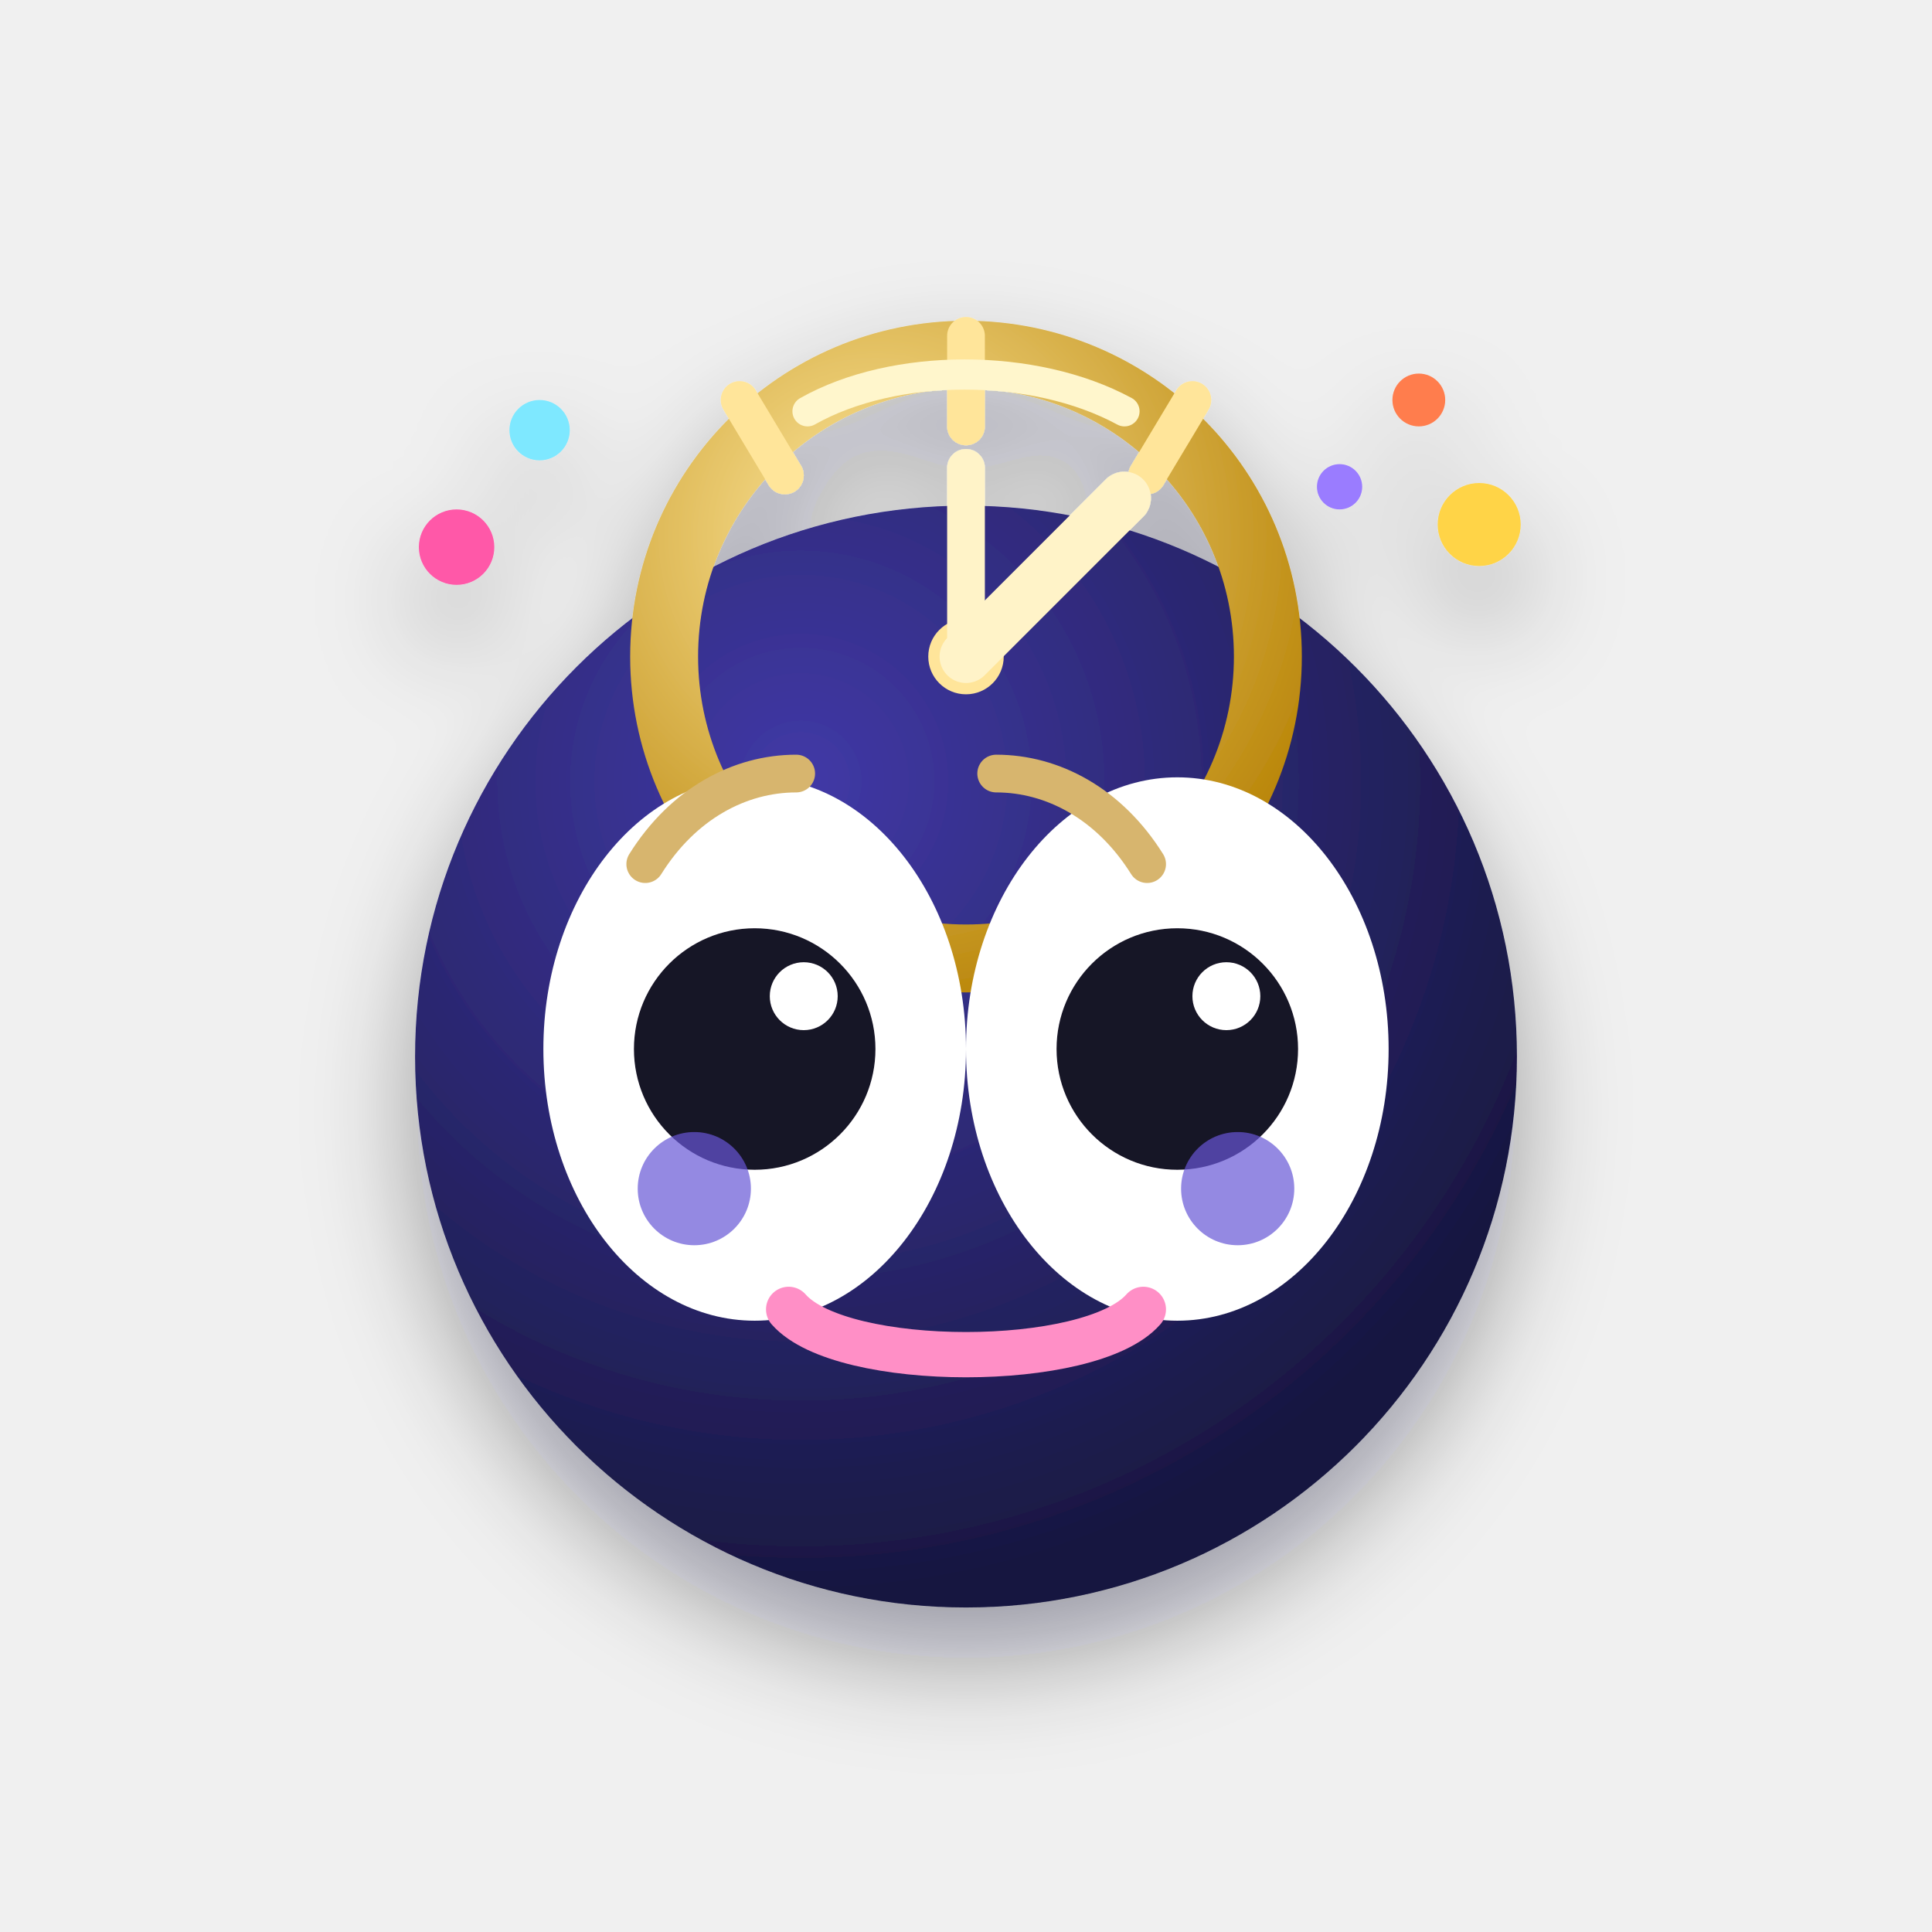
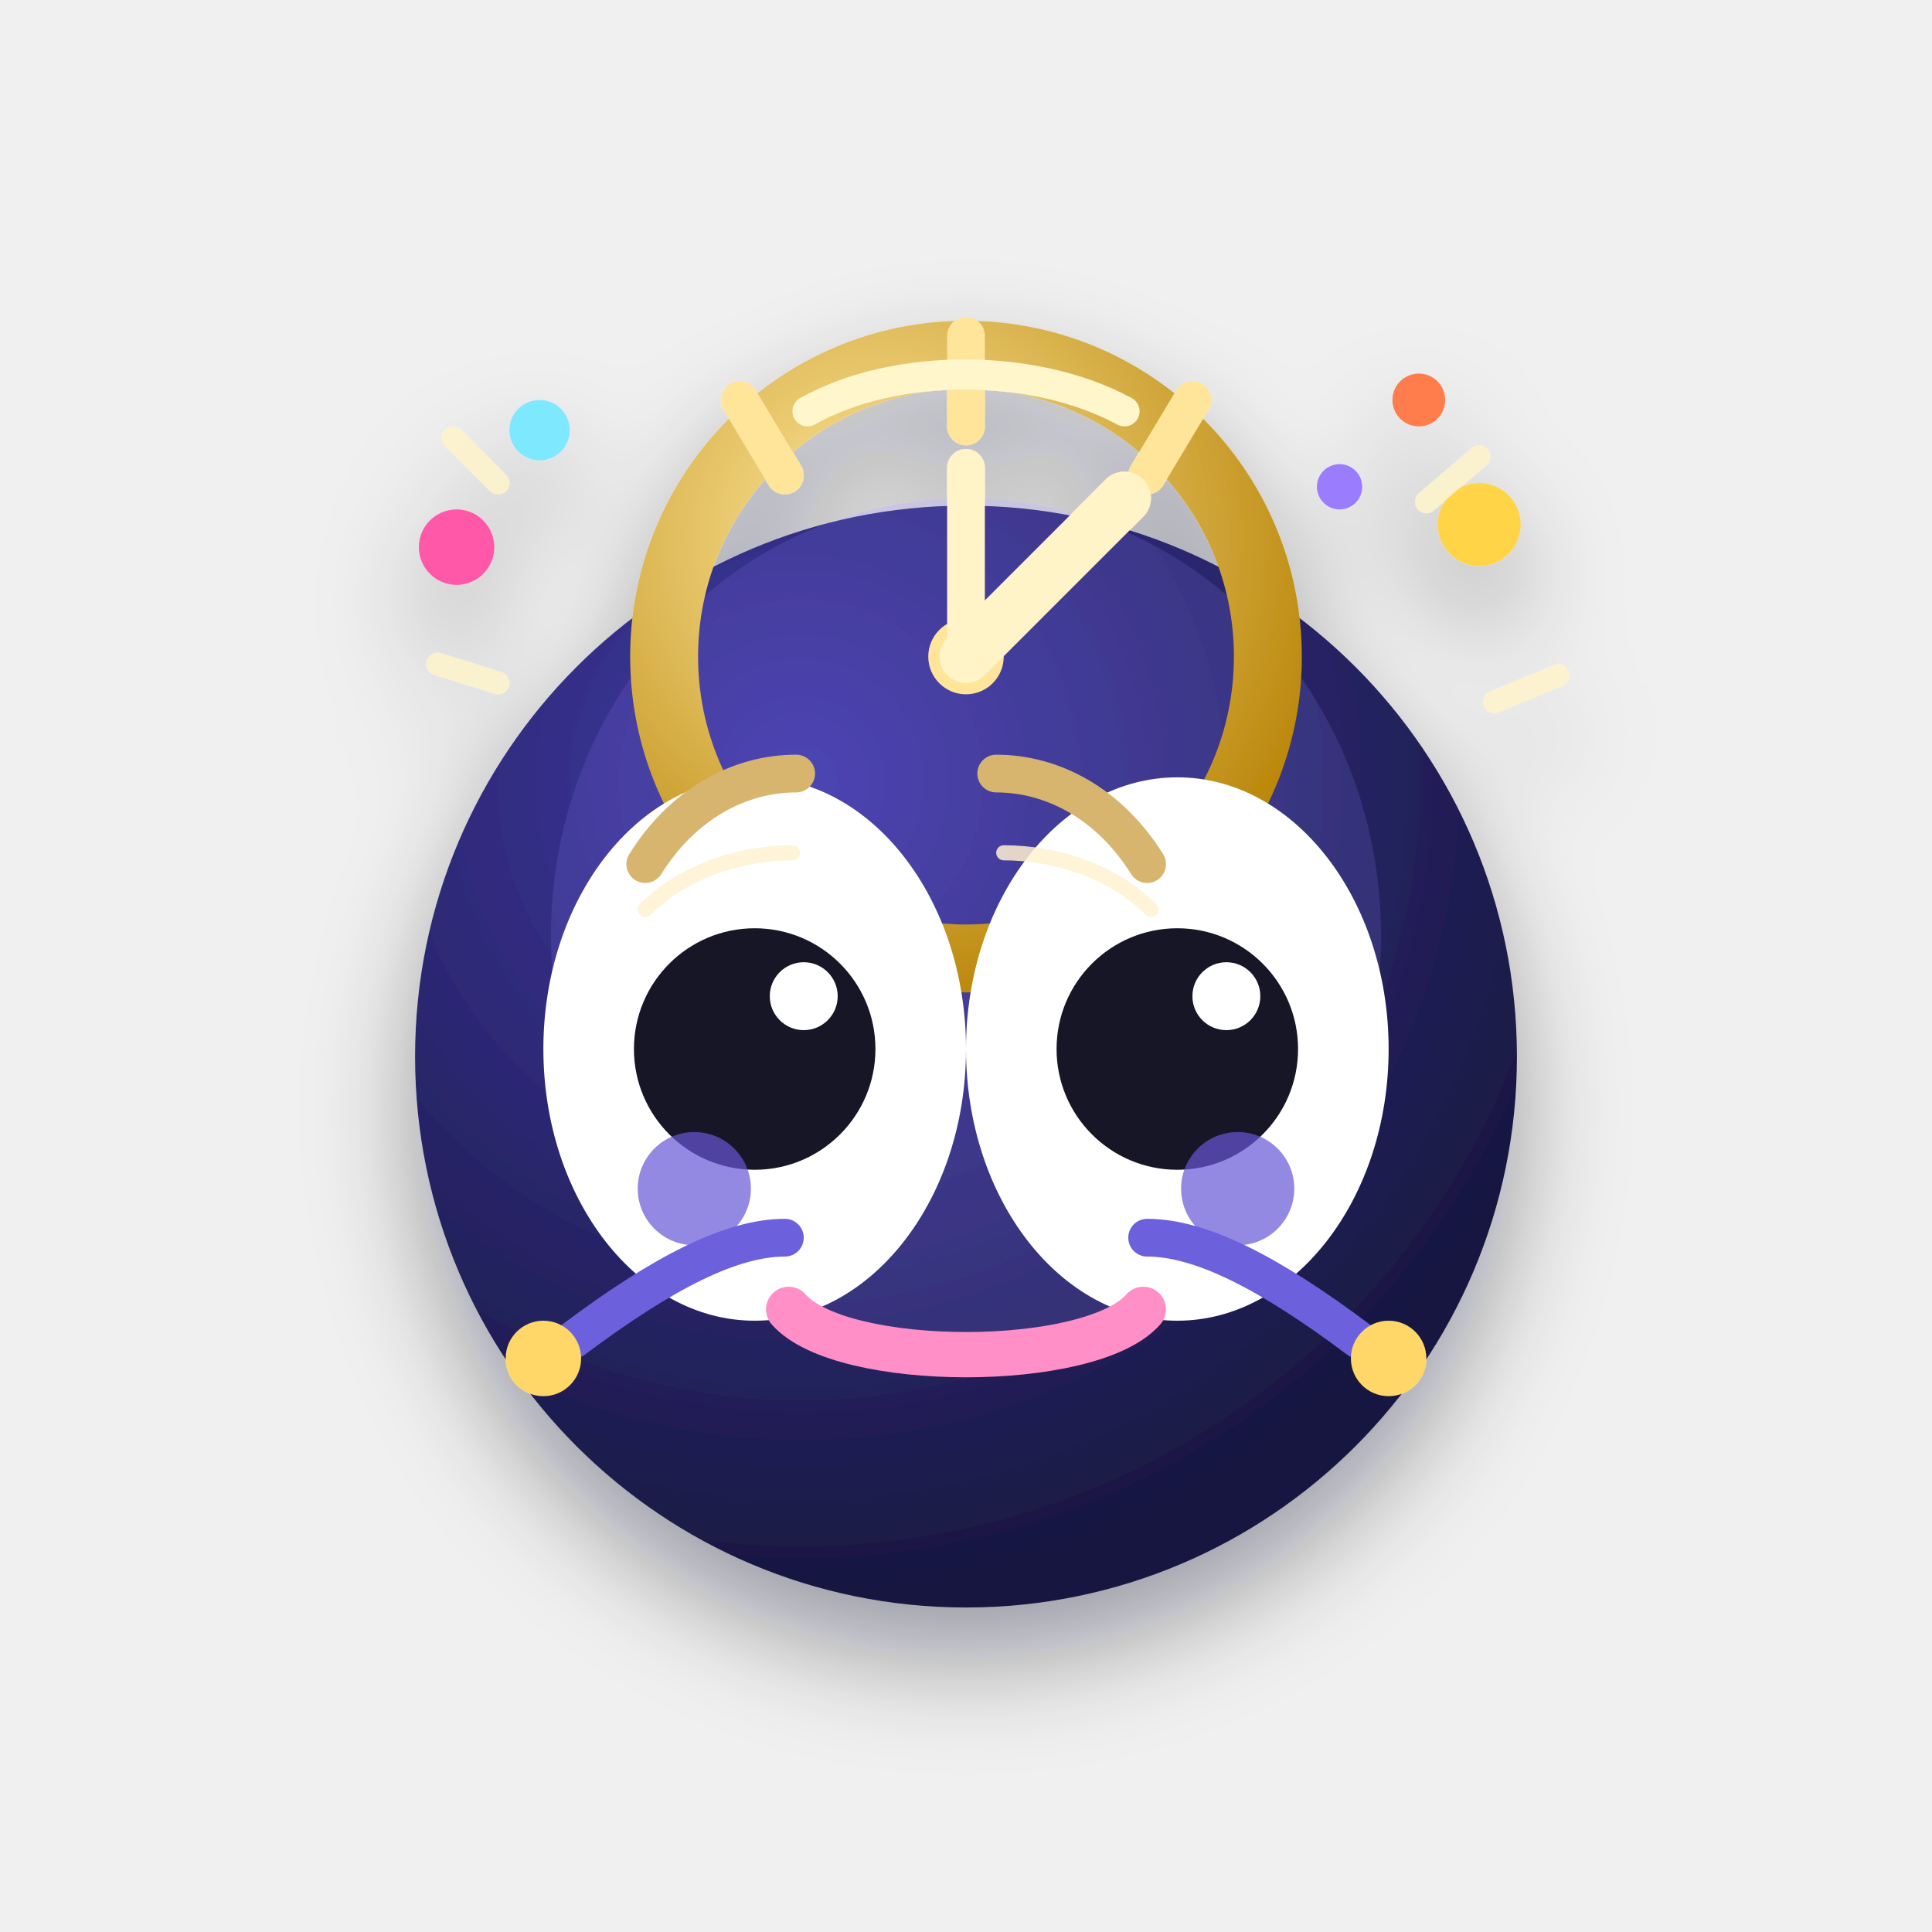
<svg xmlns="http://www.w3.org/2000/svg" viewBox="0 0 512 512">
  <defs>
    <radialGradient id="face6" cx="35%" cy="25%" r="75%">
      <stop offset="0%" stop-color="#4139a7" />
      <stop offset="100%" stop-color="#17173f" />
    </radialGradient>
    <radialGradient id="ring6" cx="35%" cy="30%" r="80%">
      <stop offset="0%" stop-color="#ffe89e" />
      <stop offset="100%" stop-color="#b98508" />
    </radialGradient>
    <filter id="shadow6" x="-20%" y="-20%" width="140%" height="140%">
      <feDropShadow dx="0" dy="14" stdDeviation="14" flood-color="#040616" flood-opacity=".35" />
    </filter>
  </defs>
  <g filter="url(#shadow6)">
    <circle cx="256" cy="280" r="146" fill="url(#face6)" />
+     <ellipse cx="256" cy="248" rx="110" ry="116" fill="#8478f0" opacity=".18" />
    <circle cx="256" cy="174" r="80" fill="none" stroke="url(#ring6)" stroke-width="18" />
    <circle cx="256" cy="174" r="10" fill="#ffe59a" />
    <g stroke="#ffe59a" stroke-width="10" stroke-linecap="round">
      <path d="M256 89v24" />
      <path d="M316 106l-12 20" />
      <path d="M196 106l12 20" />
    </g>
    <path d="M256 174l42-42" stroke="#fff3c8" stroke-width="14" stroke-linecap="round" />
    <path d="M256 174V124" stroke="#fff3c8" stroke-width="10" stroke-linecap="round" />
    <circle cx="121" cy="145" r="10" fill="#ff58a8" />
    <circle cx="143" cy="114" r="8" fill="#7ee8ff" />
    <circle cx="392" cy="139" r="11" fill="#ffd447" />
    <circle cx="376" cy="106" r="7" fill="#ff7d4d" />
    <circle cx="355" cy="129" r="6" fill="#9a7bff" />
+     <path d="M120 116l12 12m260-7l-14 12m-262 43l16 5m281-2l-17 7" fill="none" stroke="#fff2c7" stroke-width="6" stroke-linecap="round" opacity=".8" />
    <ellipse cx="200" cy="278" rx="56" ry="72" fill="#fff" />
    <ellipse cx="312" cy="278" rx="56" ry="72" fill="#fff" />
    <circle cx="200" cy="278" r="32" fill="#171225" />
    <circle cx="312" cy="278" r="32" fill="#171225" />
    <circle cx="213" cy="264" r="9" fill="#fff" />
    <circle cx="325" cy="264" r="9" fill="#fff" />
    <path d="M171 229c10-16 25-24 40-24m53 0c15 0 30 8 40 24" fill="none" stroke="#d7b56e" stroke-width="10" stroke-linecap="round" />
+     <path d="M171 241c10-10 25-15 39-15m56 0c14 0 29 5 39 15" fill="none" stroke="#fff1d1" stroke-width="4" stroke-linecap="round" opacity=".85" />
    <circle cx="184" cy="315" r="15" fill="#6657d6" opacity=".7" />
    <circle cx="328" cy="315" r="15" fill="#6657d6" opacity=".7" />
    <path d="M209 347c14 16 80 16 94 0" fill="none" stroke="#ff8fc6" stroke-width="12" stroke-linecap="round" />
    <path d="M214 109c23-13 60-13 84 0" fill="none" stroke="#fff6cc" stroke-width="8" stroke-linecap="round" />
+     <path d="M152 355c24-18 42-27 56-27m96 0c14 0 32 9 56 27" fill="none" stroke="#6c61dd" stroke-width="10" stroke-linecap="round" />
+     <circle cx="144" cy="360" r="10" fill="#ffd668" />
+     <circle cx="368" cy="360" r="10" fill="#ffd668" />
  </g>
</svg>
